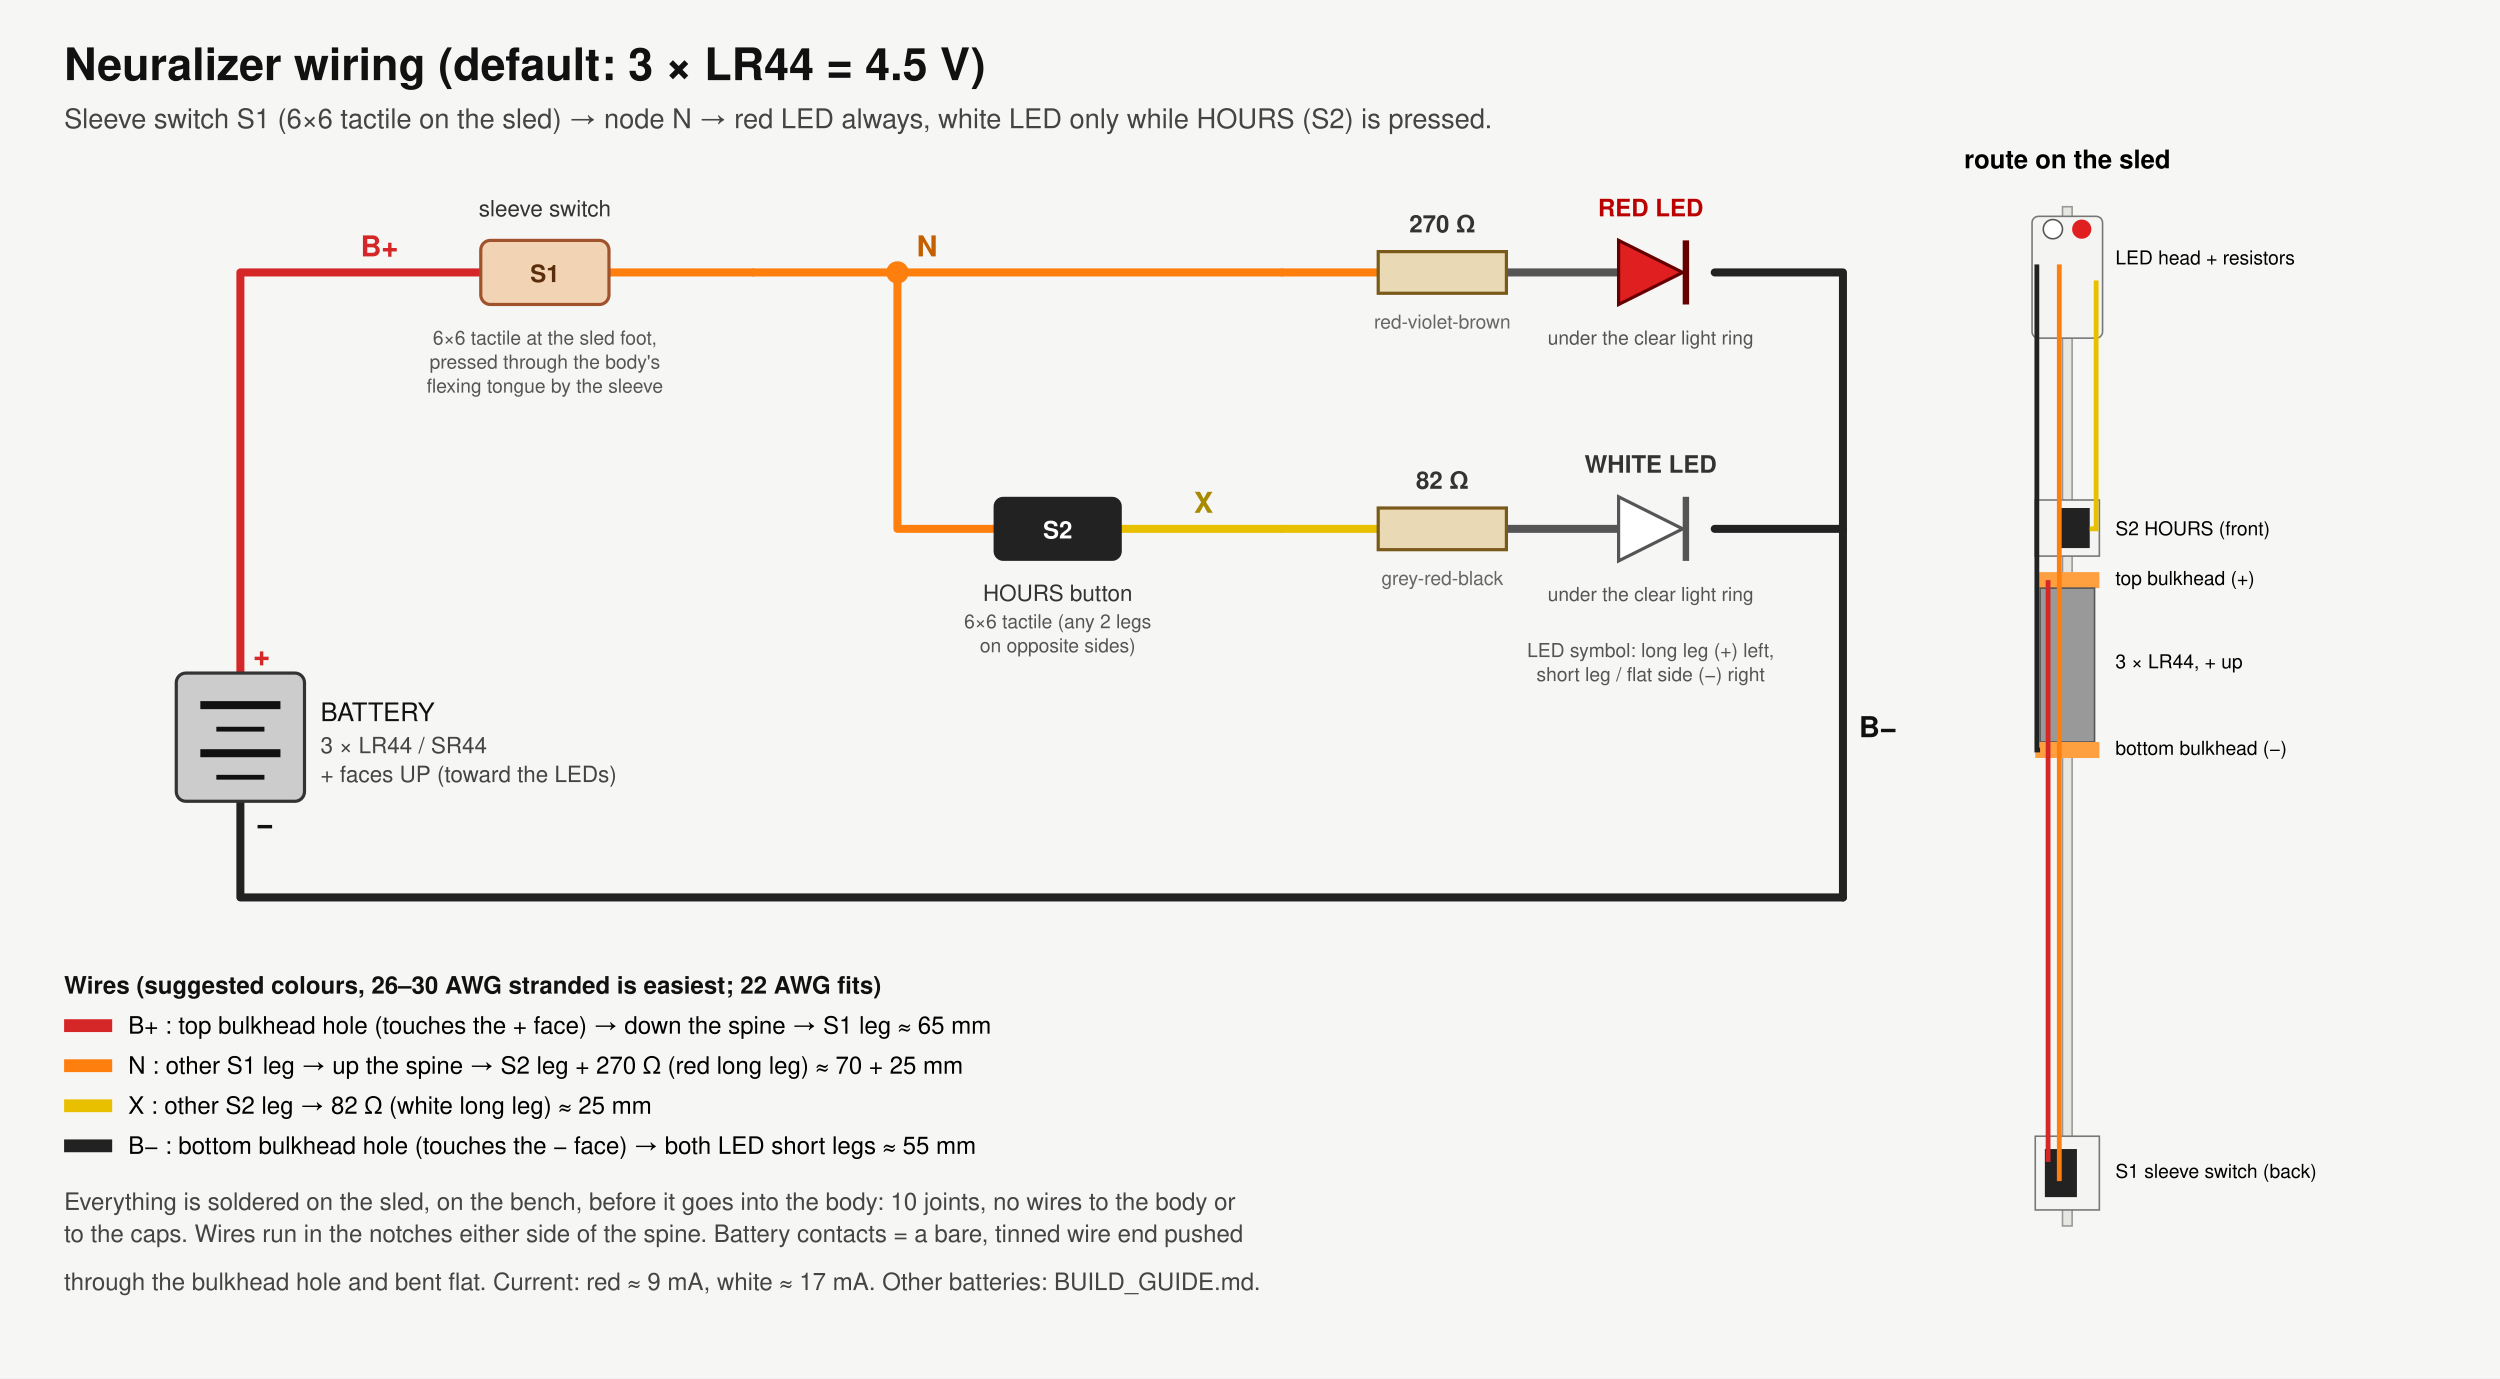
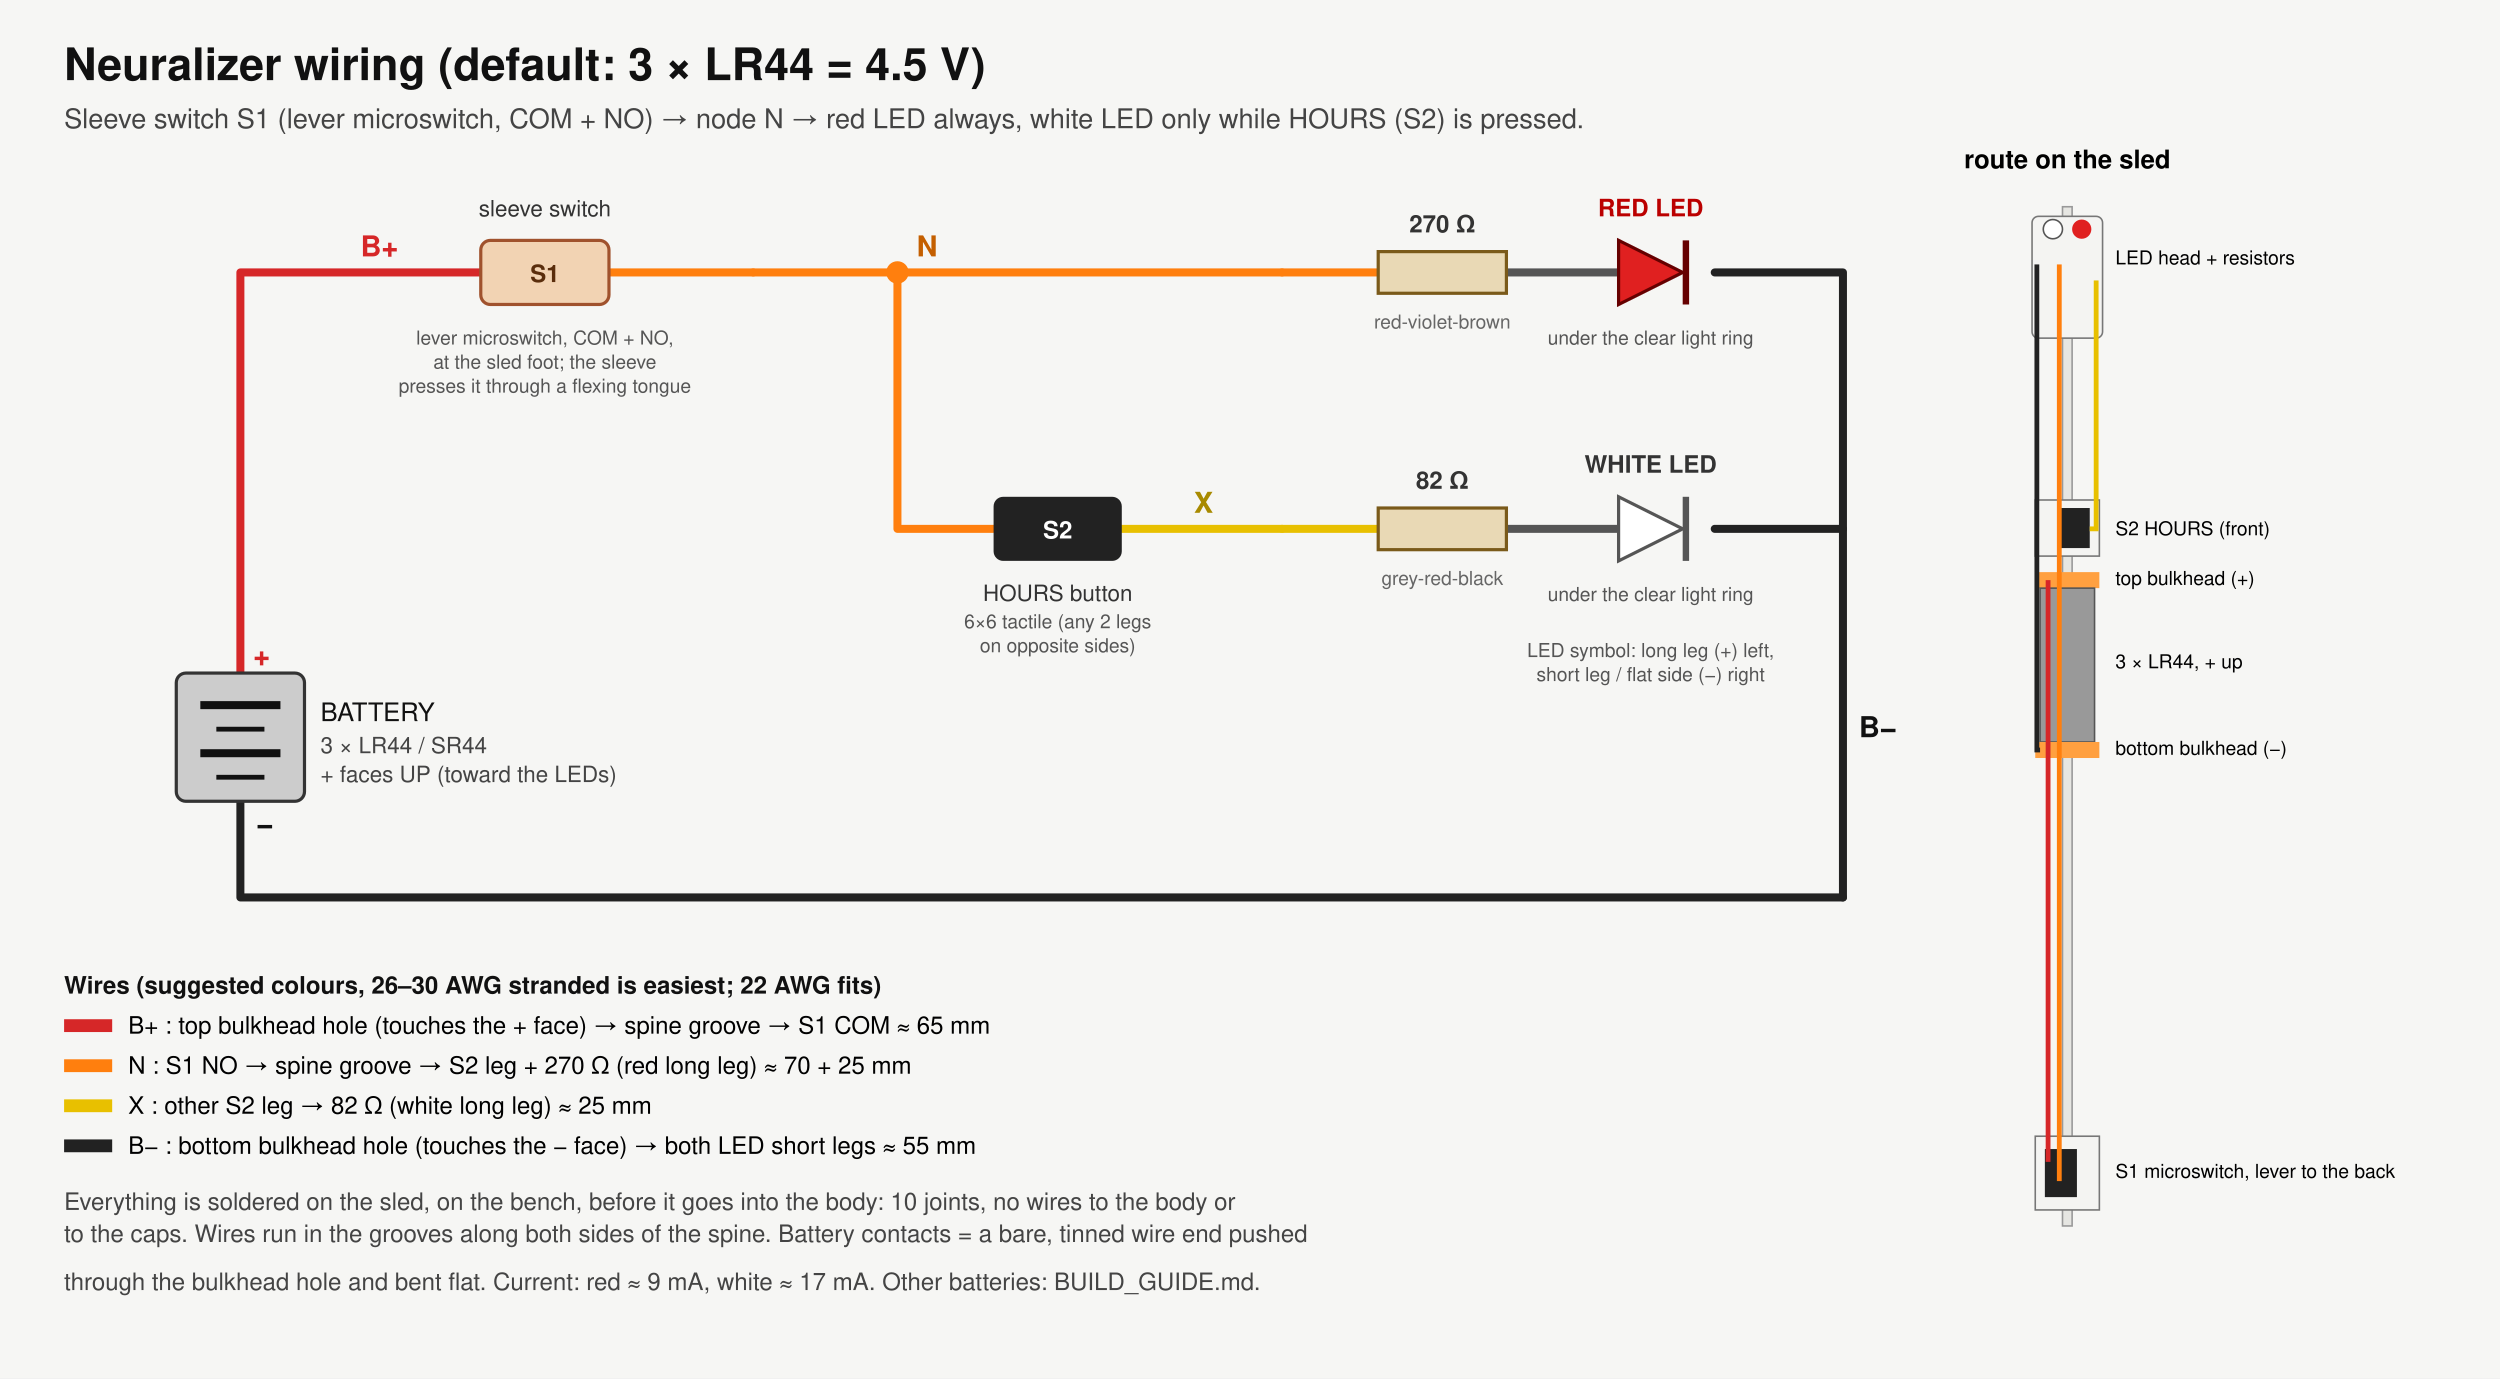
<svg xmlns="http://www.w3.org/2000/svg" width="1560" height="860" viewBox="0 0 1560 860" font-family="Helvetica, Arial, sans-serif">
  <rect width="1560" height="860" fill="#f6f6f4" />
  <text x="40" y="50" font-size="28" font-weight="700" fill="#111">Neuralizer wiring (default: 3 × LR44 = 4.5 V)</text>
-   <text x="40" y="80" font-size="17" fill="#444">Sleeve switch S1 (6×6 tactile on the sled) → node N → red LED always, white LED only while HOURS (S2) is pressed.</text>
+   <text x="40" y="80" font-size="17" fill="#444">Sleeve switch S1 (lever microswitch, COM + NO) → node N → red LED always, white LED only while HOURS (S2) is pressed.</text>
  <g stroke-width="5" fill="none" stroke-linecap="round" stroke-linejoin="round">
    <path d="M150 420 V170 H300" stroke="#d62728" />
    <path d="M380 170 H470" stroke="#ff7f0e" />
    <path d="M470 170 H800" stroke="#ff7f0e" />
    <path d="M560 170 V330 H620" stroke="#ff7f0e" />
    <path d="M800 170 H860" stroke="#ff7f0e" />
    <path d="M940 170 H1010" stroke="#555" />
    <path d="M1070 170 H1150 V560" stroke="#222" />
    <path d="M700 330 H800" stroke="#e8c000" />
    <path d="M800 330 H860" stroke="#e8c000" />
    <path d="M940 330 H1010" stroke="#555" />
    <path d="M1070 330 H1150" stroke="#222" />
    <path d="M1150 560 H150 V500" stroke="#222" />
  </g>
  <g>
    <rect x="110" y="420" width="80" height="80" rx="6" fill="#ccc" stroke="#333" stroke-width="2" />
    <line x1="125" y1="440" x2="175" y2="440" stroke="#111" stroke-width="5" />
    <line x1="135" y1="455" x2="165" y2="455" stroke="#111" stroke-width="3" />
    <line x1="125" y1="470" x2="175" y2="470" stroke="#111" stroke-width="5" />
    <line x1="135" y1="485" x2="165" y2="485" stroke="#111" stroke-width="3" />
    <text x="200" y="450" font-size="16" fill="#111">BATTERY</text>
    <text x="200" y="470" font-size="14" fill="#444">3 × LR44 / SR44</text>
    <text x="200" y="488" font-size="14" fill="#444">+ faces UP (toward the LEDs)</text>
    <text x="158" y="415" font-size="18" fill="#d62728" font-weight="700">+</text>
    <text x="160" y="520" font-size="18" fill="#111" font-weight="700">−</text>
  </g>
  <g>
    <rect x="300" y="150" width="80" height="40" rx="6" fill="#f2d3b3" stroke="#a0522d" stroke-width="2" />
    <text x="340" y="176" font-size="15" text-anchor="middle" fill="#5a2d0c" font-weight="700">S1</text>
    <text x="340" y="135" font-size="14" text-anchor="middle" fill="#333">sleeve switch</text>
-     <text x="340" y="215" font-size="12" text-anchor="middle" fill="#555">6×6 tactile at the sled foot,</text>
-     <text x="340" y="230" font-size="12" text-anchor="middle" fill="#555">pressed through the body's</text>
-     <text x="340" y="245" font-size="12" text-anchor="middle" fill="#555">flexing tongue by the sleeve</text>
+     <text x="340" y="215" font-size="12" text-anchor="middle" fill="#555">lever microswitch, COM + NO,</text>
+     <text x="340" y="230" font-size="12" text-anchor="middle" fill="#555">at the sled foot; the sleeve</text>
+     <text x="340" y="245" font-size="12" text-anchor="middle" fill="#555">presses it through a flexing tongue</text>
  </g>
  <circle cx="560" cy="170" r="7" fill="#ff7f0e" />
  <text x="572" y="160" font-size="18" fill="#c45f00" font-weight="700">N</text>
  <g>
    <rect x="620" y="310" width="80" height="40" rx="6" fill="#222" />
    <text x="660" y="336" font-size="15" text-anchor="middle" fill="#fff" font-weight="700">S2</text>
    <text x="660" y="375" font-size="14" text-anchor="middle" fill="#333">HOURS button</text>
    <text x="660" y="392" font-size="12" text-anchor="middle" fill="#555">6×6 tactile (any 2 legs</text>
    <text x="660" y="407" font-size="12" text-anchor="middle" fill="#555">on opposite sides)</text>
  </g>
  <text x="745" y="320" font-size="18" fill="#a88a00" font-weight="700">X</text>
  <g font-size="15" text-anchor="middle">
    <rect x="860" y="157" width="80" height="26" fill="#e9d9b5" stroke="#7a5a1a" stroke-width="2" />
    <text x="900" y="145" fill="#333" font-weight="700">270 Ω</text>
    <text x="900" y="205" fill="#666" font-size="12">red-violet-brown</text>
    <rect x="860" y="317" width="80" height="26" fill="#e9d9b5" stroke="#7a5a1a" stroke-width="2" />
    <text x="900" y="305" fill="#333" font-weight="700">82 Ω</text>
    <text x="900" y="365" fill="#666" font-size="12">grey-red-black</text>
  </g>
  <g>
    <polygon points="1010,150 1010,190 1050,170" fill="#e02020" stroke="#600" stroke-width="2" />
    <line x1="1052" y1="150" x2="1052" y2="190" stroke="#600" stroke-width="4" />
    <text x="1030" y="135" font-size="15" text-anchor="middle" font-weight="700" fill="#b00">RED LED</text>
    <text x="1030" y="215" font-size="12" text-anchor="middle" fill="#555">under the clear light ring</text>
    <polygon points="1010,310 1010,350 1050,330" fill="#fff" stroke="#555" stroke-width="2" />
    <line x1="1052" y1="310" x2="1052" y2="350" stroke="#555" stroke-width="4" />
    <text x="1030" y="295" font-size="15" text-anchor="middle" font-weight="700" fill="#333">WHITE LED</text>
    <text x="1030" y="375" font-size="12" text-anchor="middle" fill="#555">under the clear light ring</text>
    <text x="1030" y="410" font-size="12" text-anchor="middle" fill="#555">LED symbol: long leg (+) left,</text>
    <text x="1030" y="425" font-size="12" text-anchor="middle" fill="#555">short leg / flat side (−) right</text>
  </g>
  <text x="1160" y="460" font-size="18" fill="#111" font-weight="700">B−</text>
  <text x="225" y="160" font-size="18" fill="#d62728" font-weight="700">B+</text>
  <g font-size="15">
    <text x="40" y="620" font-weight="700" fill="#111">Wires (suggested colours, 26–30 AWG stranded is easiest; 22 AWG fits)</text>
    <rect x="40" y="636" width="30" height="8" fill="#d62728" />
-     <text x="80" y="645">B+  : top bulkhead hole (touches the + face) → down the spine → S1 leg      ≈ 65 mm</text>
+     <text x="80" y="645">B+  : top bulkhead hole (touches the + face) → spine groove → S1 COM      ≈ 65 mm</text>
    <rect x="40" y="661" width="30" height="8" fill="#ff7f0e" />
-     <text x="80" y="670">N   : other S1 leg → up the spine → S2 leg + 270 Ω (red long leg)        ≈ 70 + 25 mm</text>
+     <text x="80" y="670">N   : S1 NO → spine groove → S2 leg + 270 Ω (red long leg)        ≈ 70 + 25 mm</text>
    <rect x="40" y="686" width="30" height="8" fill="#e8c000" />
    <text x="80" y="695">X   : other S2 leg → 82 Ω (white long leg)                                 ≈ 25 mm</text>
    <rect x="40" y="711" width="30" height="8" fill="#222" />
    <text x="80" y="720">B−  : bottom bulkhead hole (touches the − face) → both LED short legs       ≈ 55 mm</text>
    <text x="40" y="755" fill="#444">Everything is soldered on the sled, on the bench, before it goes into the body: 10 joints, no wires to the body or</text>
-     <text x="40" y="775" fill="#444">to the caps. Wires run in the notches either side of the spine. Battery contacts = a bare, tinned wire end pushed</text>
+     <text x="40" y="775" fill="#444">to the caps. Wires run in the grooves along both sides of the spine. Battery contacts = a bare, tinned wire end pushed</text>
    <text x="40" y="805" fill="#444">through the bulkhead hole and bent flat. Current: red ≈ 9 mA, white ≈ 17 mA. Other batteries: BUILD_GUIDE.md.</text>
  </g>
  <g transform="translate(1290,105)" font-size="12">
    <text x="0" y="0" font-size="16" font-weight="700" text-anchor="middle">route on the sled</text>
    <rect x="-3" y="24" width="6" height="636" fill="#e6e6e2" stroke="#999" />
    <rect x="-22" y="30" width="44" height="76" rx="4" fill="#f4f4f2" stroke="#777" />
    <text x="30" y="60">LED head + resistors</text>
    <circle cx="-9" cy="38" r="6" fill="#fff" stroke="#555" />
    <circle cx="9" cy="38" r="6" fill="#e02020" />
    <rect x="-20" y="207" width="40" height="35" fill="#f4f4f2" stroke="#777" />
    <rect x="-6" y="212" width="20" height="25" fill="#222" />
    <text x="30" y="229">S2 HOURS (front)</text>
    <rect x="-20" y="252" width="40" height="10" fill="#ffa040" />
    <text x="30" y="260">top bulkhead (+)</text>
    <rect x="-17" y="262" width="34" height="96" fill="#999" stroke="#555" />
    <text x="30" y="312">3 × LR44, + up</text>
    <rect x="-20" y="358" width="40" height="10" fill="#ffa040" />
    <text x="30" y="366">bottom bulkhead (−)</text>
    <rect x="-20" y="604" width="40" height="46" fill="#f4f4f2" stroke="#777" />
    <rect x="-14" y="612" width="20" height="30" fill="#222" />
-     <text x="30" y="630">S1 sleeve switch (back)</text>
+     <text x="30" y="630">S1 microswitch, lever to the back</text>
    <path d="M-12 257 V620" stroke="#d62728" stroke-width="3" fill="none" />
    <path d="M-5 632 V225 H-6 M-5 225 V60" stroke="#ff7f0e" stroke-width="3" fill="none" />
    <path d="M14 225 H18 V70" stroke="#e8c000" stroke-width="3" fill="none" />
    <path d="M-17 363 H-19 V60" stroke="#222" stroke-width="3" fill="none" />
  </g>
</svg>
